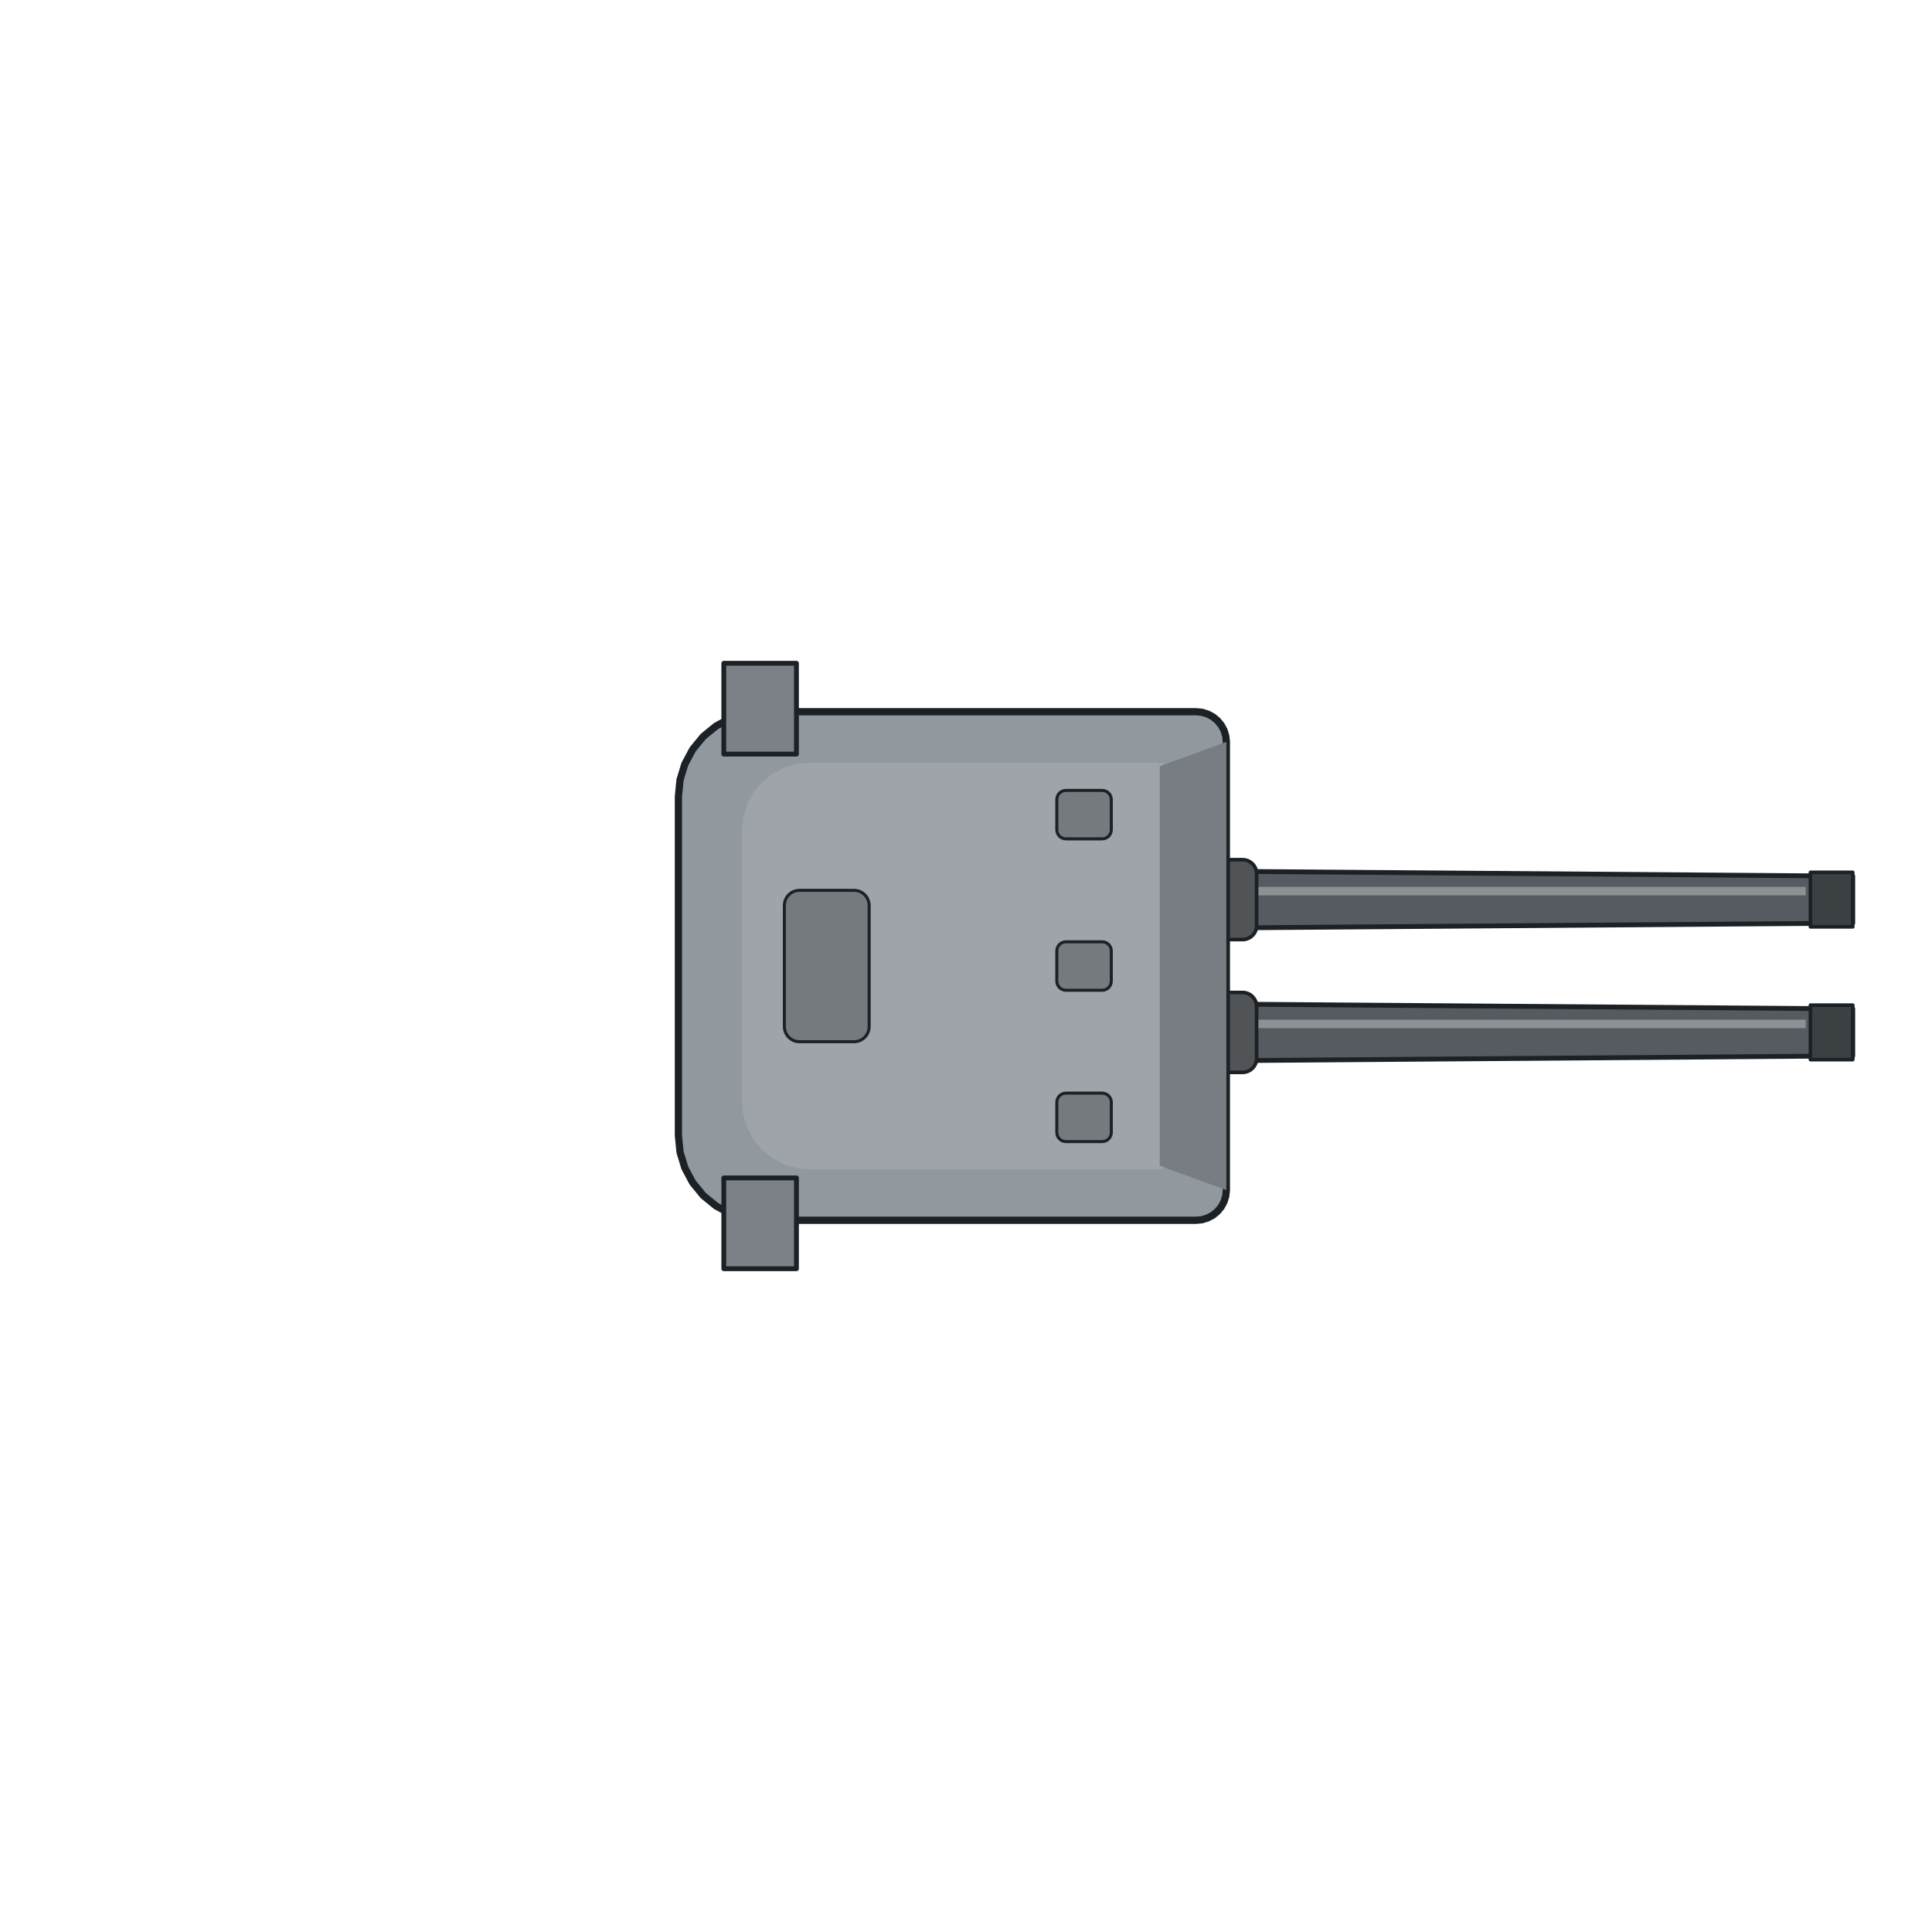
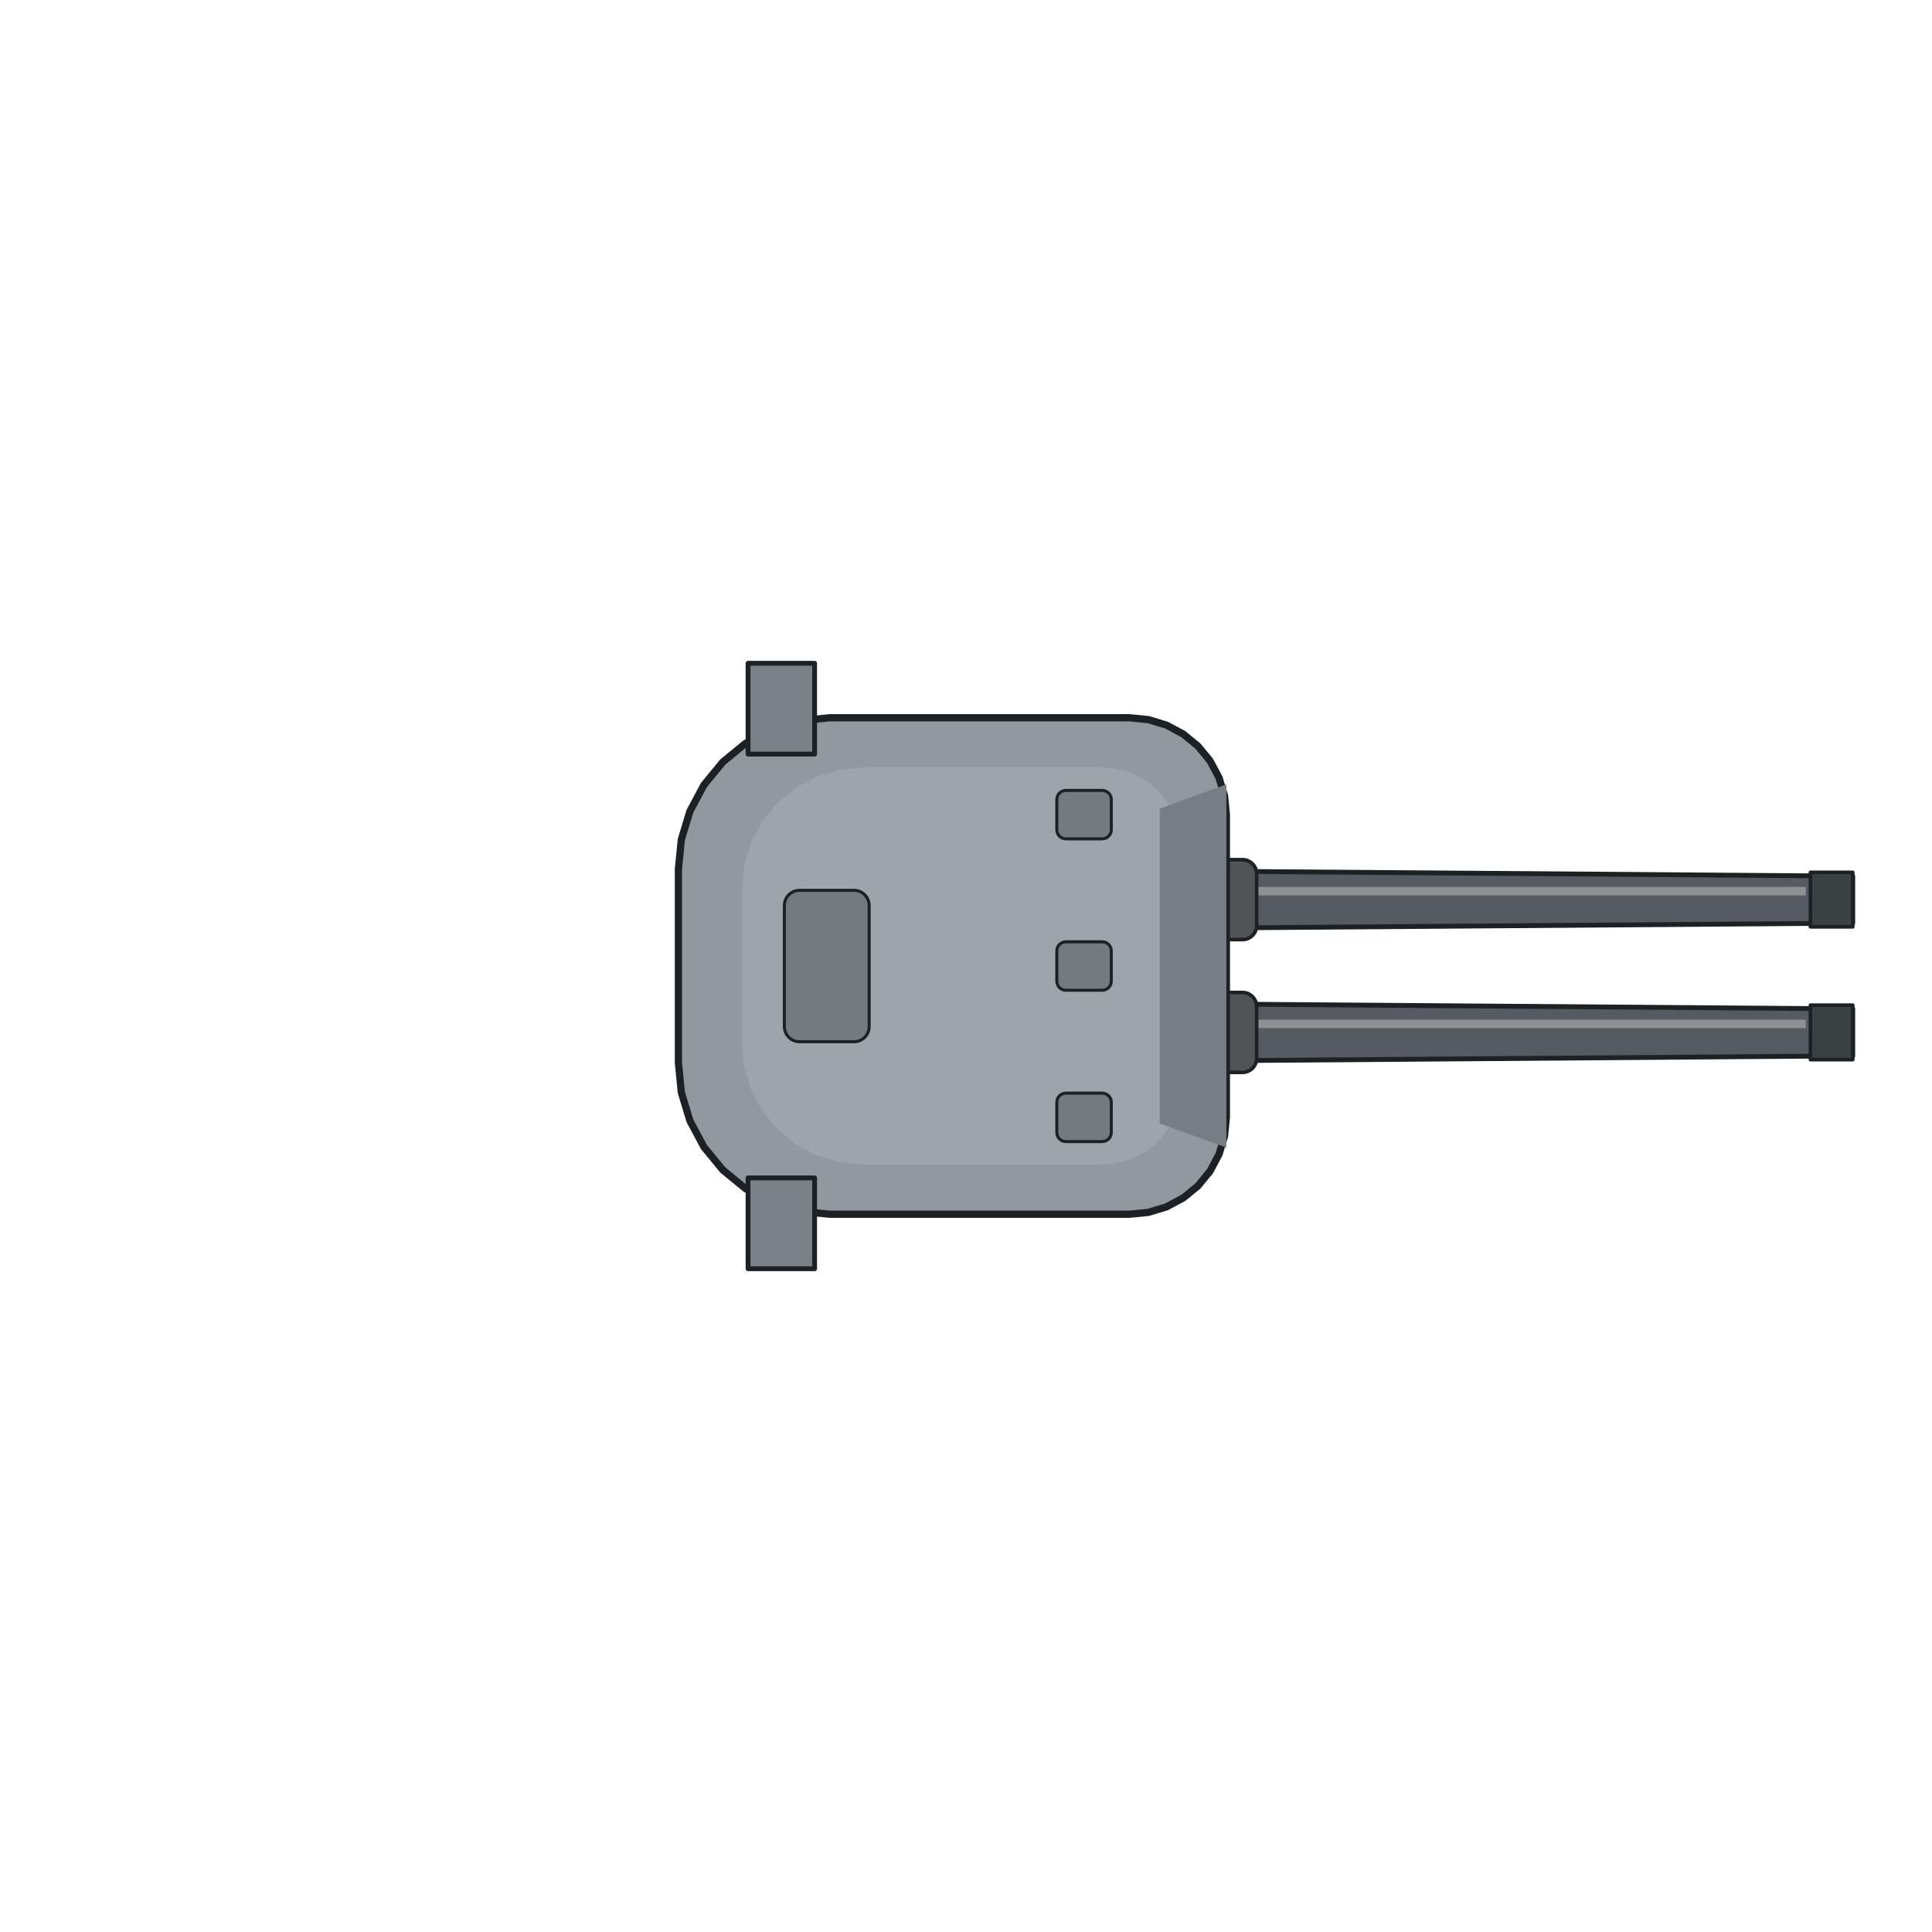
<svg xmlns="http://www.w3.org/2000/svg" width="384" height="384" viewBox="-19.2 -19.2 38.4 38.4" shape-rendering="geometricPrecision">
  <defs />
  <path d="M3.009,-1.899 L17.625,-1.786 L17.625,-0.852 L3.009,-0.74 Z" fill="#555b60" stroke="#1c2126" stroke-width="0.096" stroke-linejoin="round" />
  <line x1="3.009" y1="-1.488" x2="16.691" y2="-1.488" stroke="#bbbdbf" stroke-width="0.168" stroke-opacity="0.55" />
  <rect x="16.784" y="-1.861" width="0.841" height="1.083" fill="#3b4043" stroke="#1c2126" stroke-width="0.072" stroke-linejoin="round" />
  <path d="M3.009,0.74 L17.625,0.852 L17.625,1.786 L3.009,1.899 Z" fill="#555b60" stroke="#1c2126" stroke-width="0.096" stroke-linejoin="round" />
  <line x1="3.009" y1="1.151" x2="16.691" y2="1.151" stroke="#bbbdbf" stroke-width="0.168" stroke-opacity="0.55" />
  <rect x="16.784" y="0.778" width="0.841" height="1.083" fill="#3b4043" stroke="#1c2126" stroke-width="0.072" stroke-linejoin="round" />
  <rect x="4.573" y="-2.113" width="1.203" height="1.588" rx="0.28" fill="#505457" stroke="#1c2126" stroke-width="0.072" stroke-linejoin="round" />
  <rect x="4.573" y="0.526" width="1.203" height="1.588" rx="0.28" fill="#505457" stroke="#1c2126" stroke-width="0.072" stroke-linejoin="round" />
-   <path d="M4.573,-5.054 L4.69,-5.043 L4.803,-5.008 L4.907,-4.953 L4.998,-4.878 L5.073,-4.787 L5.129,-4.683 L5.163,-4.57 L5.175,-4.453 L5.175,4.453 L5.163,4.57 L5.129,4.683 L5.073,4.787 L4.998,4.878 L4.907,4.953 L4.803,5.008 L4.69,5.043 L4.573,5.054 L-4.031,5.054 L-4.36,5.022 L-4.676,4.926 L-4.967,4.77 L-5.223,4.561 L-5.432,4.306 L-5.588,4.014 L-5.684,3.698 L-5.716,3.37 L-5.716,-3.37 L-5.684,-3.698 L-5.588,-4.014 L-5.432,-4.306 L-5.223,-4.561 L-4.967,-4.77 L-4.676,-4.926 L-4.36,-5.022 L-4.031,-5.054 Z" fill="#91989e" stroke="#1c2126" stroke-width="0.144" stroke-linejoin="round" />
-   <path d="M4.573,-5.054 L4.69,-5.043 L4.803,-5.008 L4.907,-4.953 L4.998,-4.878 L5.073,-4.787 L5.129,-4.683 L5.163,-4.57 L5.175,-4.453 L5.175,4.453 L5.163,4.57 L5.129,4.683 L5.073,4.787 L4.998,4.878 L4.907,4.953 L4.803,5.008 L4.69,5.043 L4.573,5.054 L-4.031,5.054 L-4.36,5.022 L-4.676,4.926 L-4.967,4.77 L-5.223,4.561 L-5.432,4.306 L-5.588,4.014 L-5.684,3.698 L-5.716,3.37 L-5.716,-3.37 L-5.684,-3.698 L-5.588,-4.014 L-5.432,-4.306 L-5.223,-4.561 L-4.967,-4.77 L-4.676,-4.926 L-4.36,-5.022 L-4.031,-5.054 Z" fill="#9ea4aa" transform="translate(0.12,0) scale(0.8)" />
-   <path d="M5.175,-4.453 L5.175,4.453 L3.851,3.971 L3.851,-3.971 Z" fill="#777d82" />
-   <path d="M-3.37,-6.017 L-3.37,-4.212 L-4.814,-4.212 L-4.814,-6.017 Z" fill="#7b8186" stroke="#1c2126" stroke-width="0.096" stroke-linejoin="round" />
-   <path d="M-3.37,4.212 L-3.37,6.017 L-4.814,6.017 L-4.814,4.212 Z" fill="#7b8186" stroke="#1c2126" stroke-width="0.096" stroke-linejoin="round" />
+   <path d="M3.249,-4.934 L3.625,-4.897 L3.986,-4.787 L4.319,-4.609 L4.611,-4.37 L4.85,-4.078 L5.028,-3.745 L5.138,-3.384 L5.175,-3.008 L5.175,3.008 L5.138,3.384 L5.028,3.745 L4.85,4.078 L4.611,4.37 L4.319,4.609 L3.986,4.787 L3.625,4.897 L3.249,4.934 L-2.708,4.934 L-3.295,4.876 L-3.859,4.705 L-4.379,4.427 L-4.835,4.053 L-5.209,3.597 L-5.487,3.077 L-5.658,2.512 L-5.716,1.925 L-5.716,-1.925 L-5.658,-2.512 L-5.487,-3.077 L-5.209,-3.597 L-4.835,-4.053 L-4.379,-4.427 L-3.859,-4.705 L-3.295,-4.876 L-2.708,-4.934 Z" fill="#91989e" stroke="#1c2126" stroke-width="0.144" stroke-linejoin="round" />
+   <path d="M3.249,-4.934 L3.625,-4.897 L3.986,-4.787 L4.319,-4.609 L4.611,-4.37 L4.85,-4.078 L5.028,-3.745 L5.138,-3.384 L5.175,-3.008 L5.175,3.008 L5.138,3.384 L5.028,3.745 L4.85,4.078 L4.611,4.37 L4.319,4.609 L3.986,4.787 L3.625,4.897 L3.249,4.934 L-2.708,4.934 L-3.295,4.876 L-3.859,4.705 L-4.379,4.427 L-4.835,4.053 L-5.209,3.597 L-5.487,3.077 L-5.658,2.512 L-5.716,1.925 L-5.716,-1.925 L-5.658,-2.512 L-5.487,-3.077 L-5.209,-3.597 L-4.835,-4.053 L-4.379,-4.427 L-3.859,-4.705 L-3.295,-4.876 L-2.708,-4.934 Z" fill="#9ea4aa" transform="translate(0.12,0) scale(0.8)" />
+   <path d="M5.175,-3.61 L5.175,3.61 L3.851,3.129 L3.851,-3.129 Z" fill="#777d82" />
+   <path d="M-3.009,-6.017 L-3.009,-4.212 L-4.332,-4.212 L-4.332,-6.017 Z" fill="#7b8186" stroke="#1c2126" stroke-width="0.096" stroke-linejoin="round" />
+   <path d="M-3.009,4.212 L-3.009,6.017 L-4.332,6.017 L-4.332,4.212 Z" fill="#7b8186" stroke="#1c2126" stroke-width="0.096" stroke-linejoin="round" />
  <rect x="1.805" y="-3.49" width="1.083" height="0.963" rx="0.181" fill="#747a7e" stroke="#1c2126" stroke-width="0.06" stroke-linejoin="round" />
  <rect x="1.805" y="-0.481" width="1.083" height="0.963" rx="0.181" fill="#747a7e" stroke="#1c2126" stroke-width="0.06" stroke-linejoin="round" />
  <rect x="1.805" y="2.527" width="1.083" height="0.963" rx="0.181" fill="#747a7e" stroke="#1c2126" stroke-width="0.06" stroke-linejoin="round" />
  <rect x="-3.61" y="-1.504" width="1.685" height="3.009" rx="0.301" fill="#747a7e" stroke="#1c2126" stroke-width="0.06" stroke-linejoin="round" />
</svg>
